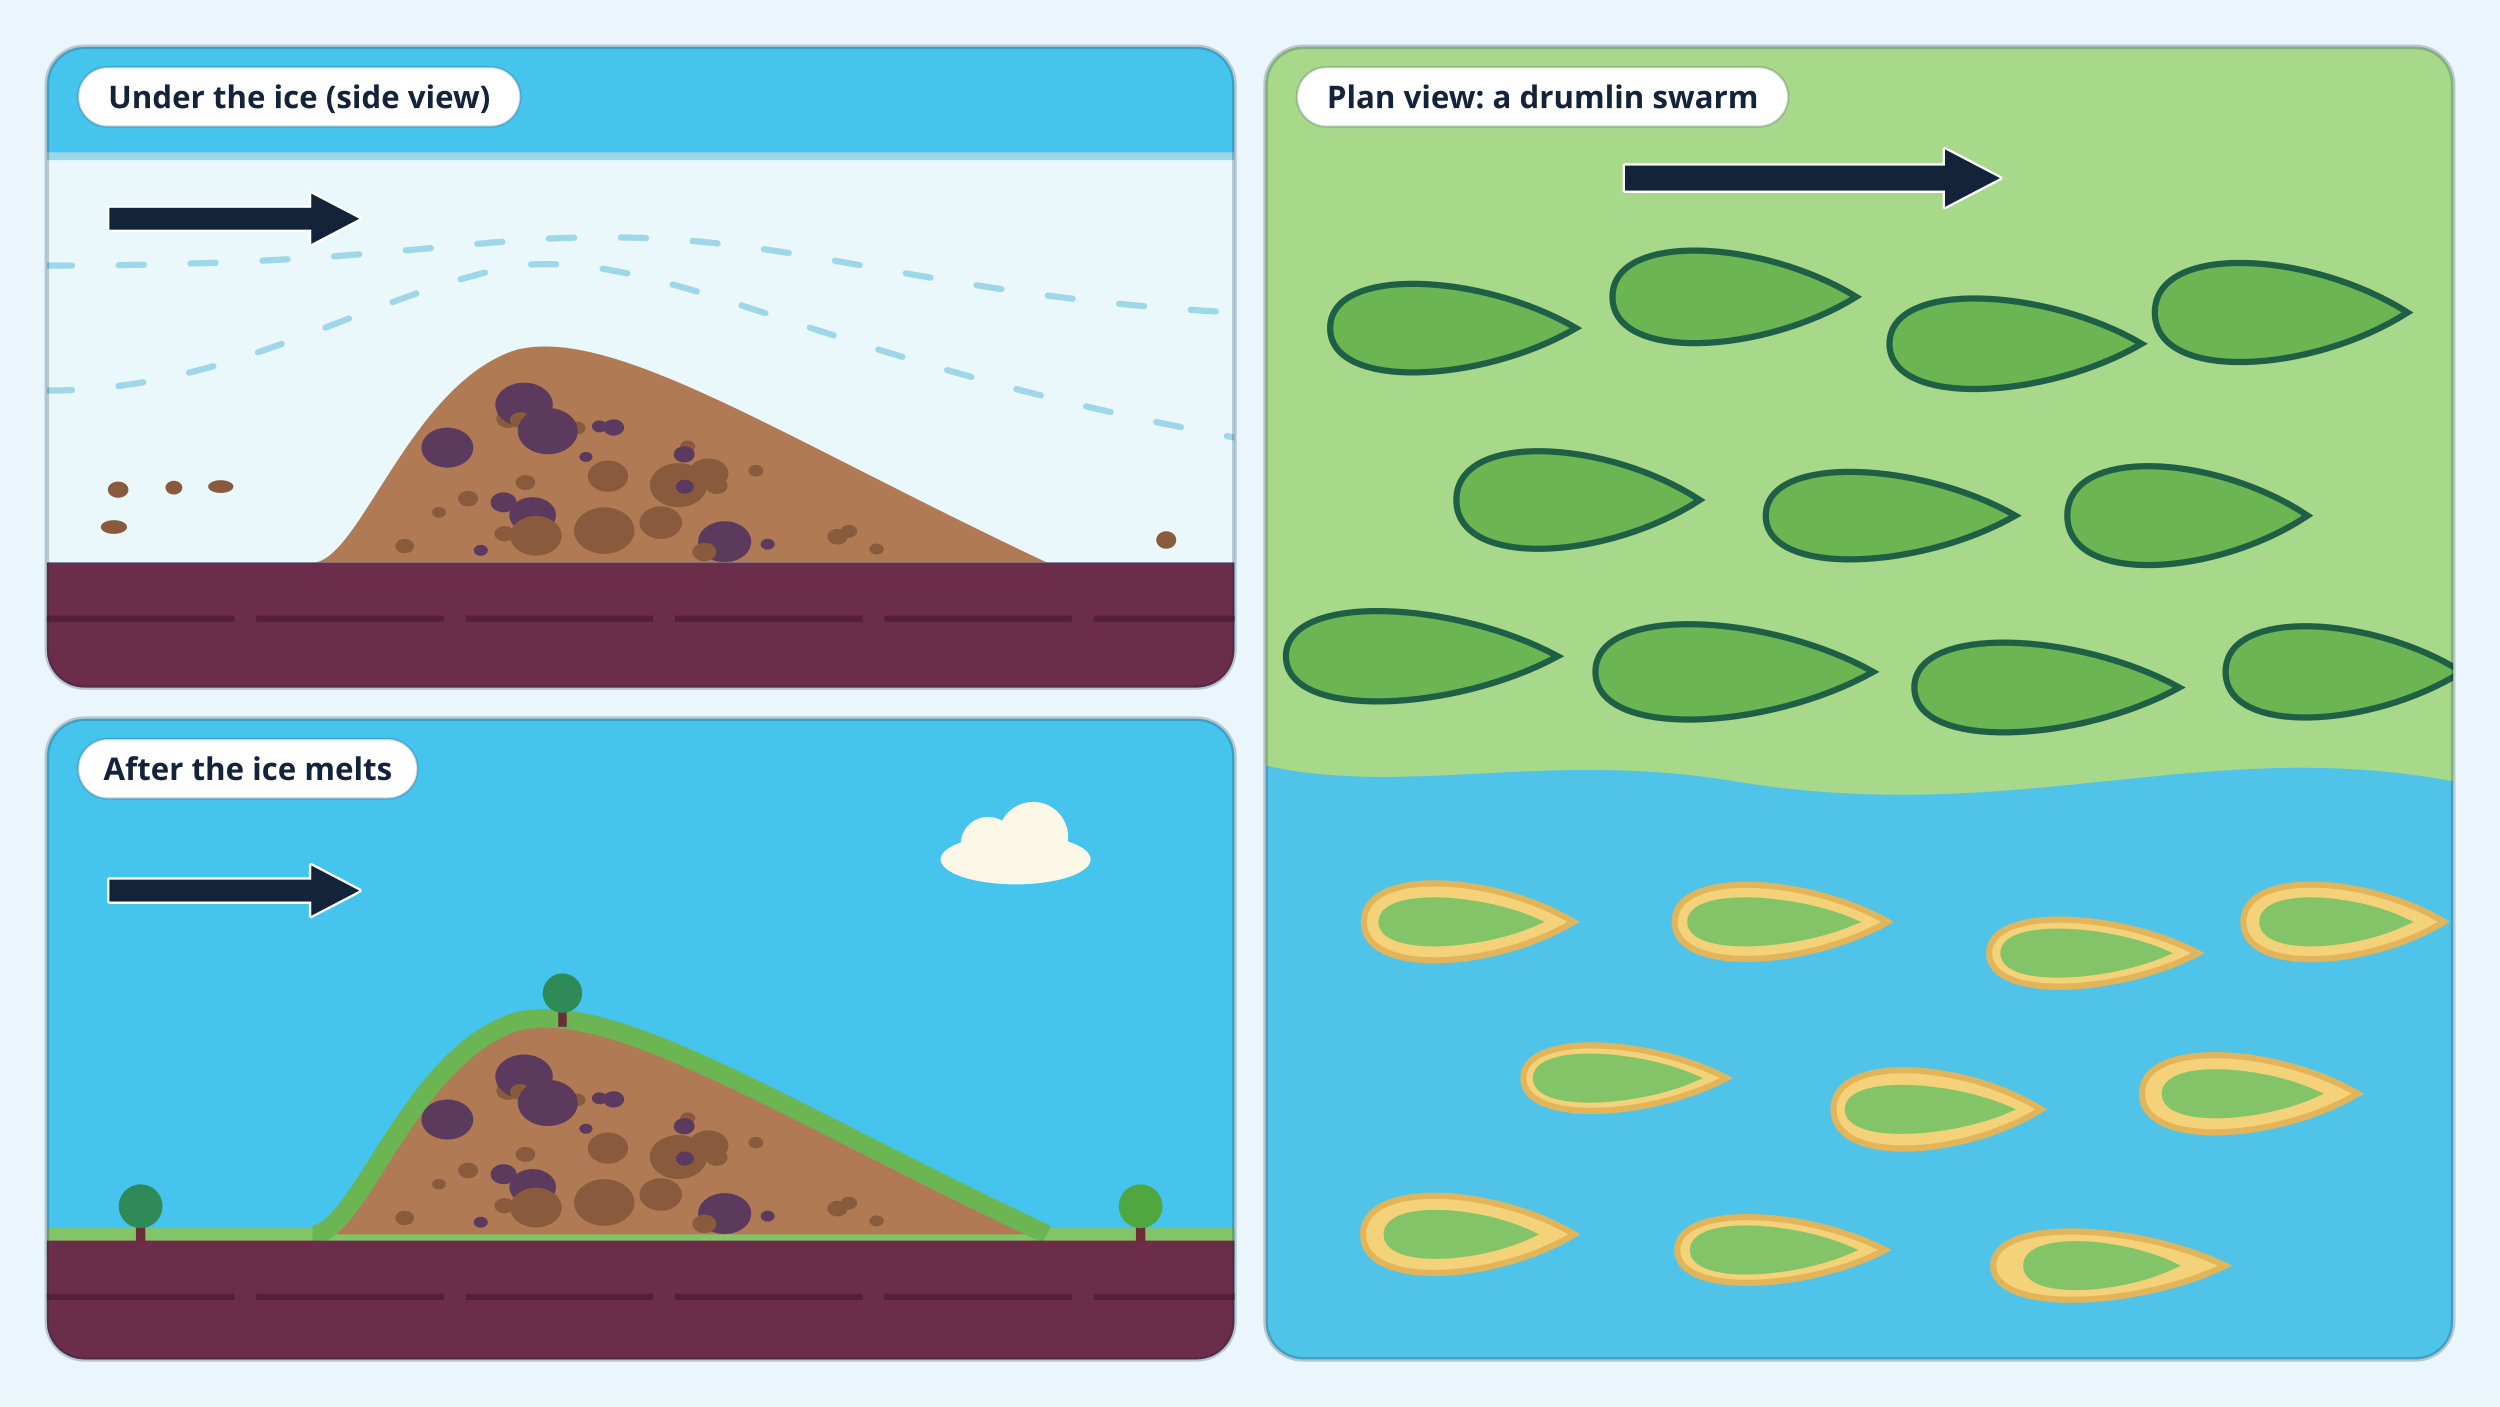
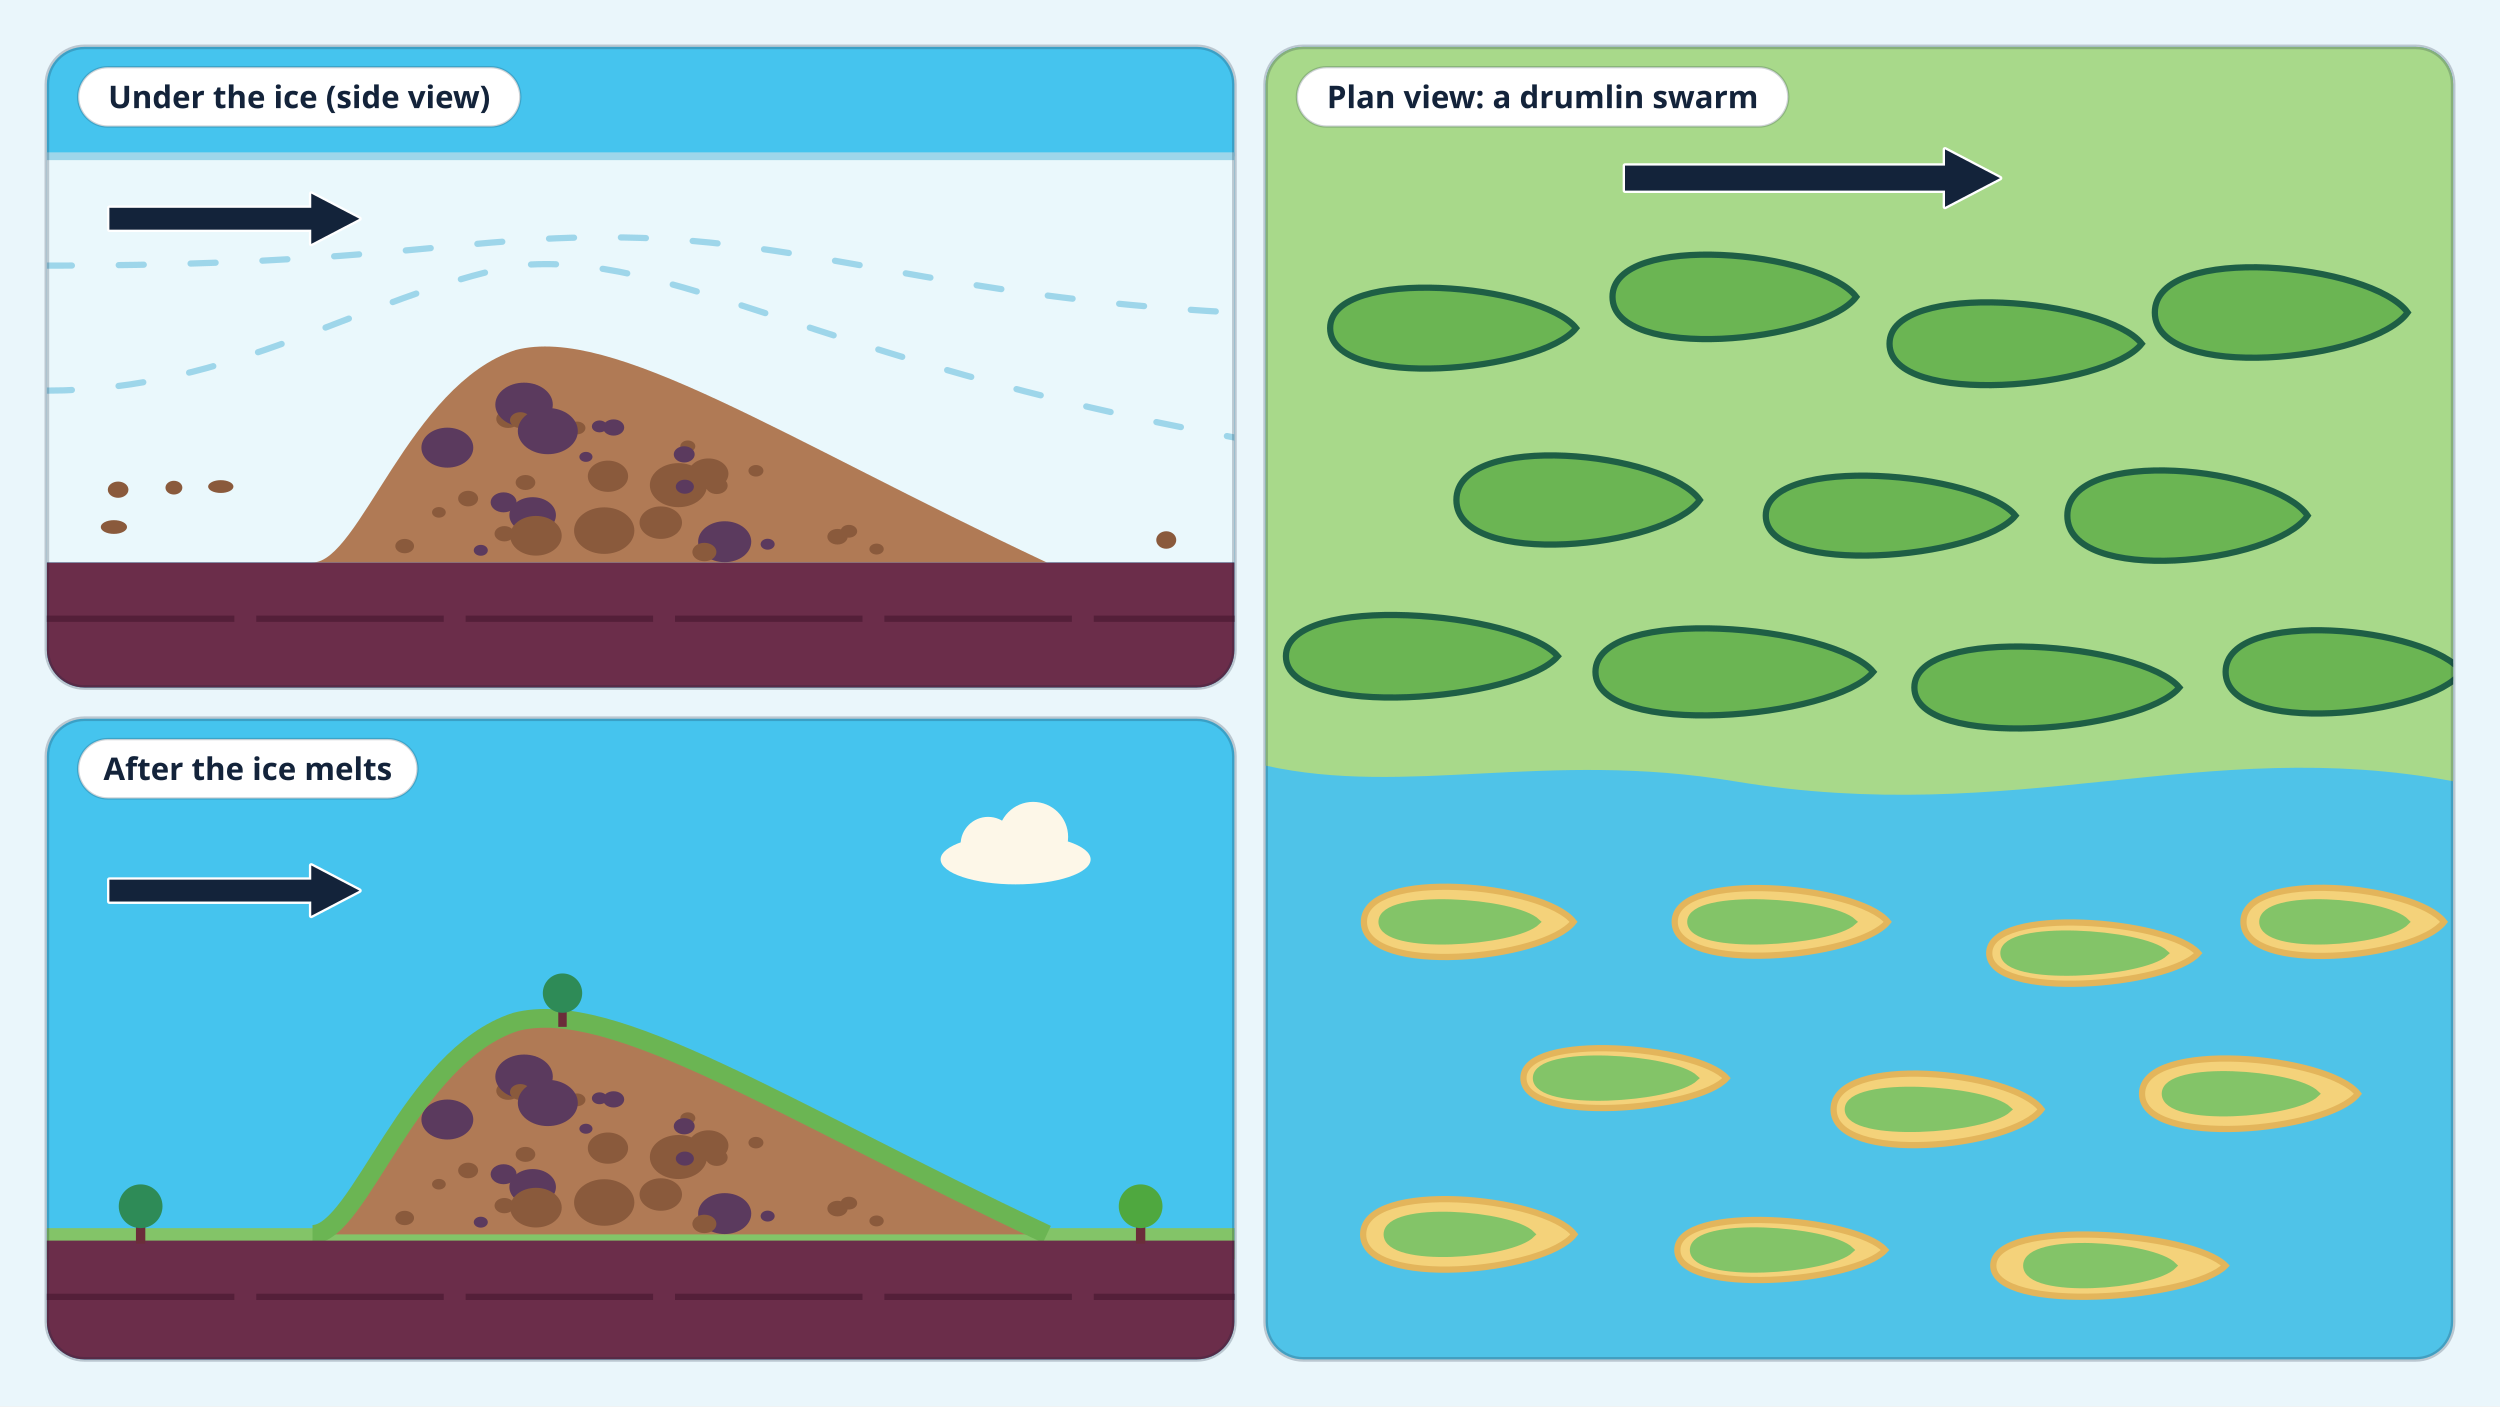
<svg xmlns="http://www.w3.org/2000/svg" viewBox="0 0 1600 900" role="img" aria-labelledby="drumlin-t drumlin-d" font-family="Lexend, Nunito, sans-serif" font-weight="600">
  <style>@media (prefers-reduced-motion: reduce){.amb{display:none}}</style>
  <rect width="1600" height="900" fill="#EAF6FB" />
  <clipPath id="dr-pa">
    <rect x="30" y="30" width="760" height="410" rx="24" />
  </clipPath>
  <g clip-path="url(#dr-pa)">
    <rect x="30" y="30" width="760" height="410" fill="#45C4EE" />
    <rect x="30" y="100" width="760" height="260" fill="#EAF8FC" />
    <line x1="30" y1="100" x2="790" y2="100" stroke="#9ED6EA" stroke-width="5" />
    <path d="M200,360 C230,360 262,246 330,224 C392,208 500,280 670,360 Z" fill="#B07A55" />
    <ellipse cx="322.3" cy="321.5" rx="8.3" ry="6.4" fill="#5B3A5E" />
    <ellipse cx="375" cy="292.4" rx="4.2" ry="3.2" fill="#5B3A5E" />
    <ellipse cx="434.2" cy="310.5" rx="18.3" ry="14.1" fill="#8A5A3C" />
    <ellipse cx="386.7" cy="339.6" rx="19.3" ry="14.9" fill="#8A5A3C" />
    <ellipse cx="340.9" cy="329.7" rx="14.9" ry="11.5" fill="#5B3A5E" />
    <ellipse cx="322.8" cy="341.6" rx="6.3" ry="4.9" fill="#8A5A3C" />
    <ellipse cx="389.1" cy="304.8" rx="12.9" ry="10" fill="#8A5A3C" />
    <ellipse cx="280.9" cy="327.9" rx="4.4" ry="3.4" fill="#8A5A3C" />
    <ellipse cx="325.2" cy="268.1" rx="7.6" ry="5.8" fill="#8A5A3C" />
    <ellipse cx="463.5" cy="344.7" rx="4.4" ry="3.4" fill="#8A5A3C" />
    <ellipse cx="286.3" cy="286.5" rx="16.6" ry="12.8" fill="#5B3A5E" />
    <ellipse cx="463.8" cy="346.7" rx="17" ry="13.1" fill="#5B3A5E" />
    <ellipse cx="307.7" cy="352.2" rx="4.5" ry="3.5" fill="#5B3A5E" />
    <ellipse cx="483.8" cy="301.3" rx="4.8" ry="3.7" fill="#8A5A3C" />
    <ellipse cx="369.3" cy="273.9" rx="5.4" ry="4.1" fill="#8A5A3C" />
    <ellipse cx="453.4" cy="303.2" rx="12.8" ry="9.8" fill="#8A5A3C" />
    <ellipse cx="343" cy="342.9" rx="16.5" ry="12.7" fill="#8A5A3C" />
    <ellipse cx="336.6" cy="253.5" rx="7.2" ry="5.6" fill="#8A5A3C" />
    <ellipse cx="438.3" cy="311.5" rx="5.8" ry="4.5" fill="#5B3A5E" />
    <ellipse cx="335.4" cy="259" rx="18.4" ry="14.1" fill="#5B3A5E" />
    <ellipse cx="383.7" cy="272.9" rx="4.9" ry="3.8" fill="#5B3A5E" />
    <ellipse cx="561" cy="351.4" rx="4.6" ry="3.5" fill="#8A5A3C" />
    <ellipse cx="333" cy="268.9" rx="6.6" ry="5.1" fill="#8A5A3C" />
    <ellipse cx="259" cy="349.5" rx="6" ry="4.6" fill="#8A5A3C" />
    <ellipse cx="458.7" cy="310.8" rx="7" ry="5.4" fill="#8A5A3C" />
    <ellipse cx="543.3" cy="340" rx="5.3" ry="4.1" fill="#8A5A3C" />
    <ellipse cx="536" cy="343.5" rx="6.5" ry="5" fill="#8A5A3C" />
    <ellipse cx="350.6" cy="275.9" rx="19.2" ry="14.8" fill="#5B3A5E" />
    <ellipse cx="340.2" cy="250.2" rx="5.6" ry="4.3" fill="#5B3A5E" />
    <ellipse cx="440.2" cy="285.6" rx="4.8" ry="3.7" fill="#8A5A3C" />
    <ellipse cx="422.9" cy="334.5" rx="13.6" ry="10.4" fill="#8A5A3C" />
    <ellipse cx="491.3" cy="348.3" rx="4.5" ry="3.5" fill="#5B3A5E" />
    <ellipse cx="437.9" cy="290.8" rx="6.7" ry="5.2" fill="#5B3A5E" />
    <ellipse cx="392.7" cy="273.6" rx="6.8" ry="5.2" fill="#5B3A5E" />
    <ellipse cx="336.3" cy="308.8" rx="6.3" ry="4.8" fill="#8A5A3C" />
    <ellipse cx="450.8" cy="353.3" rx="7.7" ry="5.9" fill="#8A5A3C" />
    <ellipse cx="299.6" cy="319.1" rx="6.4" ry="5" fill="#8A5A3C" />
    <rect x="30" y="360" width="760" height="80" fill="#6B2D4A" />
    <line x1="30" y1="396" x2="790" y2="396" stroke="#541F39" stroke-width="4" stroke-dasharray="120 14" />
    <ellipse cx="111.3" cy="312.1" rx="5.4" ry="4.4" fill="#8A5A3C" />
    <ellipse cx="141.3" cy="311.4" rx="8.1" ry="4.1" fill="#8A5A3C" />
    <ellipse cx="746.4" cy="345.6" rx="6.4" ry="5.6" fill="#8A5A3C" />
    <ellipse cx="72.9" cy="337.3" rx="8.4" ry="4.4" fill="#8A5A3C" />
    <ellipse cx="75.6" cy="313.4" rx="6.6" ry="5.2" fill="#8A5A3C" />
    <path class="amb" d="M30,170 C250,170 300,150 400,152 C520,154 600,190 790,200" fill="none" stroke="#9ED6EA" stroke-width="4" stroke-linecap="round" stroke-dasharray="16 30" opacity="1">
      <animate attributeName="stroke-dashoffset" from="138" to="0" dur="9s" repeatCount="indefinite" />
    </path>
    <path class="amb" d="M30,250 C150,250 230,190 330,170 C430,160 520,230 790,280" fill="none" stroke="#9ED6EA" stroke-width="4" stroke-linecap="round" stroke-dasharray="16 30" opacity="1">
      <animate attributeName="stroke-dashoffset" from="138" to="0" dur="9s" repeatCount="indefinite" />
    </path>
    <polygon points="70,147 199.2,147 199.2,156.1 230,140 199.2,123.9 199.2,133 70,133" fill="#13233A" stroke="#FFFFFF" stroke-width="3" stroke-linejoin="round" paint-order="stroke" />
  </g>
  <rect x="30" y="30" width="760" height="410" rx="24" fill="none" stroke="#13233A" stroke-opacity="0.22" stroke-width="3" />
  <clipPath id="dr-pb">
    <rect x="30" y="460" width="760" height="410" rx="24" />
  </clipPath>
  <g clip-path="url(#dr-pb)">
    <rect x="30" y="460" width="760" height="410" fill="#45C4EE" />
    <g fill="#FDF7E8">
      <ellipse cx="650" cy="550" rx="48" ry="16" />
      <circle cx="632.4" cy="540.4" r="17.6" />
      <circle cx="661.2" cy="535.6" r="22.4" />
    </g>
    <rect x="30" y="786" width="760" height="20" fill="#83C468" />
    <path d="M200,790 C230,790 262,676 330,654 C392,638 500,710 670,790 Z" fill="#B07A55" />
    <ellipse cx="322.3" cy="751.5" rx="8.3" ry="6.4" fill="#5B3A5E" />
    <ellipse cx="375" cy="722.4" rx="4.2" ry="3.2" fill="#5B3A5E" />
    <ellipse cx="434.2" cy="740.5" rx="18.3" ry="14.1" fill="#8A5A3C" />
    <ellipse cx="386.7" cy="769.6" rx="19.3" ry="14.9" fill="#8A5A3C" />
    <ellipse cx="340.9" cy="759.7" rx="14.9" ry="11.5" fill="#5B3A5E" />
    <ellipse cx="322.8" cy="771.6" rx="6.3" ry="4.9" fill="#8A5A3C" />
    <ellipse cx="389.1" cy="734.8" rx="12.9" ry="10" fill="#8A5A3C" />
    <ellipse cx="280.9" cy="757.9" rx="4.4" ry="3.4" fill="#8A5A3C" />
    <ellipse cx="325.2" cy="698.1" rx="7.6" ry="5.8" fill="#8A5A3C" />
    <ellipse cx="463.5" cy="774.7" rx="4.4" ry="3.4" fill="#8A5A3C" />
    <ellipse cx="286.3" cy="716.5" rx="16.6" ry="12.8" fill="#5B3A5E" />
    <ellipse cx="463.8" cy="776.7" rx="17" ry="13.1" fill="#5B3A5E" />
    <ellipse cx="307.7" cy="782.2" rx="4.5" ry="3.5" fill="#5B3A5E" />
    <ellipse cx="483.8" cy="731.3" rx="4.8" ry="3.7" fill="#8A5A3C" />
    <ellipse cx="369.3" cy="703.9" rx="5.4" ry="4.1" fill="#8A5A3C" />
    <ellipse cx="453.4" cy="733.2" rx="12.8" ry="9.8" fill="#8A5A3C" />
    <ellipse cx="343" cy="772.9" rx="16.5" ry="12.7" fill="#8A5A3C" />
    <ellipse cx="336.6" cy="683.5" rx="7.2" ry="5.6" fill="#8A5A3C" />
    <ellipse cx="438.3" cy="741.5" rx="5.8" ry="4.5" fill="#5B3A5E" />
    <ellipse cx="335.4" cy="689" rx="18.4" ry="14.1" fill="#5B3A5E" />
    <ellipse cx="383.7" cy="702.9" rx="4.9" ry="3.8" fill="#5B3A5E" />
    <ellipse cx="561" cy="781.4" rx="4.6" ry="3.5" fill="#8A5A3C" />
    <ellipse cx="333" cy="698.9" rx="6.6" ry="5.1" fill="#8A5A3C" />
    <ellipse cx="259" cy="779.5" rx="6" ry="4.6" fill="#8A5A3C" />
    <ellipse cx="458.7" cy="740.8" rx="7" ry="5.4" fill="#8A5A3C" />
    <ellipse cx="543.3" cy="770" rx="5.3" ry="4.1" fill="#8A5A3C" />
    <ellipse cx="536" cy="773.5" rx="6.5" ry="5" fill="#8A5A3C" />
    <ellipse cx="350.6" cy="705.9" rx="19.2" ry="14.8" fill="#5B3A5E" />
    <ellipse cx="340.2" cy="680.2" rx="5.6" ry="4.3" fill="#5B3A5E" />
    <ellipse cx="440.2" cy="715.6" rx="4.8" ry="3.7" fill="#8A5A3C" />
    <ellipse cx="422.9" cy="764.5" rx="13.6" ry="10.4" fill="#8A5A3C" />
    <ellipse cx="491.3" cy="778.3" rx="4.5" ry="3.5" fill="#5B3A5E" />
    <ellipse cx="437.9" cy="720.8" rx="6.7" ry="5.2" fill="#5B3A5E" />
    <ellipse cx="392.7" cy="703.6" rx="6.8" ry="5.2" fill="#5B3A5E" />
    <ellipse cx="336.3" cy="738.8" rx="6.3" ry="4.8" fill="#8A5A3C" />
    <ellipse cx="450.8" cy="783.3" rx="7.7" ry="5.9" fill="#8A5A3C" />
    <ellipse cx="299.6" cy="749.1" rx="6.4" ry="5" fill="#8A5A3C" />
    <path d="M200,790 C230,790 262,676 330,654 C392,638 500,710 670,790" fill="none" stroke="#6BB553" stroke-width="12" />
    <rect x="30" y="794" width="760" height="80" fill="#6B2D4A" />
    <line x1="30" y1="830" x2="790" y2="830" stroke="#541F39" stroke-width="4" stroke-dasharray="120 14" />
    <rect x="87" y="782" width="6" height="14" fill="#6B2D3A" />
    <circle cx="90" cy="772" r="14" fill="#2E8B57" />
    <rect x="727" y="782" width="6" height="14" fill="#6B2D3A" />
    <circle cx="730" cy="772" r="14" fill="#4FA83F" />
    <rect x="357.3" y="644.6" width="5.4" height="12.6" fill="#6B2D3A" />
    <circle cx="360" cy="635.6" r="12.6" fill="#2E8B57" />
    <polygon points="70,577 199.2,577 199.2,586.1 230,570 199.2,553.9 199.2,563 70,563" fill="#13233A" stroke="#FFFFFF" stroke-width="3" stroke-linejoin="round" paint-order="stroke" />
  </g>
  <rect x="30" y="460" width="760" height="410" rx="24" fill="none" stroke="#13233A" stroke-opacity="0.22" stroke-width="3" />
  <clipPath id="dr-pc">
    <rect x="810" y="30" width="760" height="840" rx="24" />
  </clipPath>
  <g clip-path="url(#dr-pc)">
    <rect x="810" y="30" width="760" height="840" fill="#4FC3E8" />
    <path d="M810,30 L1570,30 L1570,500 C1410,470 1290,530 1110,500 C990,480 900,510 810,490 Z" fill="#A8D98A" />
-     <path d="M851.3,210 C851.3,169.6 948.9,174.9 1008.7,210 C948.9,245.1 851.3,250.4 851.3,210 Z" fill="#6BB553" stroke="#1E5F45" stroke-width="4" />
-     <path d="M1032,190 C1032,147.8 1128.7,153.3 1188,190 C1128.7,226.7 1032,232.2 1032,190 Z" fill="#6BB553" stroke="#1E5F45" stroke-width="4" />
-     <path d="M1209.3,220 C1209.3,178.7 1309.4,184.1 1370.7,220 C1309.4,255.9 1209.3,261.3 1209.3,220 Z" fill="#6BB553" stroke="#1E5F45" stroke-width="4" />
-     <path d="M1379.1,200 C1379.1,154.8 1479.4,160.7 1540.9,200 C1479.4,239.3 1379.1,245.2 1379.1,200 Z" fill="#6BB553" stroke="#1E5F45" stroke-width="4" />
-     <path d="M932.1,320 C932.1,275.5 1028.7,281.3 1087.9,320 C1028.7,358.7 932.1,364.5 932.1,320 Z" fill="#6BB553" stroke="#1E5F45" stroke-width="4" />
-     <path d="M1130.1,330 C1130.1,290.1 1229.2,295.3 1289.9,330 C1229.2,364.7 1130.1,369.9 1130.1,330 Z" fill="#6BB553" stroke="#1E5F45" stroke-width="4" />
-     <path d="M1323.1,330 C1323.1,284.9 1418.5,290.8 1476.9,330 C1418.5,369.2 1323.1,375.1 1323.1,330 Z" fill="#6BB553" stroke="#1E5F45" stroke-width="4" />
-     <path d="M823,420 C823,378.8 930.9,384.2 997,420 C930.9,455.8 823,461.2 823,420 Z" fill="#6BB553" stroke="#1E5F45" stroke-width="4" />
-     <path d="M1021.1,430 C1021.1,386.5 1131.3,392.2 1198.9,430 C1131.3,467.8 1021.1,473.5 1021.1,430 Z" fill="#6BB553" stroke="#1E5F45" stroke-width="4" />
-     <path d="M1225.2,440 C1225.2,399.1 1330.4,404.4 1394.8,440 C1330.4,475.6 1225.2,480.9 1225.2,440 Z" fill="#6BB553" stroke="#1E5F45" stroke-width="4" />
-     <path d="M1424.4,430 C1424.4,388.4 1518.1,393.8 1575.6,430 C1518.1,466.2 1424.4,471.6 1424.4,430 Z" fill="#6BB553" stroke="#1E5F45" stroke-width="4" />
-     <path d="M872.9,590 C872.9,554.9 956.1,559.5 1007.1,590 C956.1,620.5 872.9,625.1 872.9,590 Z" fill="#F4D27A" stroke="#E3B55B" stroke-width="4" />
-     <path d="M884.2,590 C884.2,570.5 945.9,573 983.8,590 C945.9,607 884.2,609.5 884.2,590 Z" fill="#83C468" stroke="#83C468" stroke-width="4" />
-     <path d="M1071.8,590 C1071.8,556.2 1156.4,560.6 1208.2,590 C1156.4,619.4 1071.8,623.8 1071.8,590 Z" fill="#F4D27A" stroke="#E3B55B" stroke-width="4" />
-     <path d="M1081.8,590 C1081.8,570.5 1146.5,573 1186.2,590 C1146.5,607 1081.8,609.5 1081.8,590 Z" fill="#83C468" stroke="#83C468" stroke-width="4" />
-     <path d="M1273.1,610 C1273.1,579.4 1356.1,583.4 1406.9,610 C1356.1,636.6 1273.1,640.6 1273.1,610 Z" fill="#F4D27A" stroke="#E3B55B" stroke-width="4" />
-     <path d="M1282.2,610 C1282.2,590.5 1346.4,593 1385.8,610 C1346.4,627 1282.2,629.5 1282.2,610 Z" fill="#83C468" stroke="#83C468" stroke-width="4" />
-     <path d="M1435.8,590 C1435.8,556 1515.4,560.4 1564.2,590 C1515.4,619.6 1435.8,624 1435.8,590 Z" fill="#F4D27A" stroke="#E3B55B" stroke-width="4" />
-     <path d="M1447.9,590 C1447.9,570.5 1505.1,573 1540.1,590 C1505.1,607 1447.9,609.5 1447.9,590 Z" fill="#83C468" stroke="#83C468" stroke-width="4" />
-     <path d="M975,690 C975,660.1 1055.6,664 1105,690 C1055.6,716 975,719.9 975,690 Z" fill="#F4D27A" stroke="#E3B55B" stroke-width="4" />
-     <path d="M983,690 C983,670.5 1046.2,673 1085,690 C1046.2,707 983,709.5 983,690 Z" fill="#83C468" stroke="#83C468" stroke-width="4" />
-     <path d="M1173.5,710 C1173.5,674.3 1256,678.9 1306.5,710 C1256,741.1 1173.5,745.7 1173.5,710 Z" fill="#F4D27A" stroke="#E3B55B" stroke-width="4" />
-     <path d="M1182.6,710 C1182.6,690.5 1246.3,693 1285.4,710 C1246.3,727 1182.6,729.5 1182.6,710 Z" fill="#83C468" stroke="#83C468" stroke-width="4" />
-     <path d="M1370.9,700 C1370.9,664.8 1456.6,669.4 1509.1,700 C1456.6,730.6 1370.9,735.2 1370.9,700 Z" fill="#F4D27A" stroke="#E3B55B" stroke-width="4" />
-     <path d="M1385.5,700 C1385.5,680.5 1445.6,683 1482.5,700 C1445.6,717 1385.5,719.5 1385.5,700 Z" fill="#83C468" stroke="#83C468" stroke-width="4" />
-     <path d="M872.4,790 C872.4,754.8 956.2,759.4 1007.6,790 C956.2,820.6 872.4,825.2 872.4,790 Z" fill="#F4D27A" stroke="#E3B55B" stroke-width="4" />
-     <path d="M887.5,790 C887.5,770.5 945.1,773 980.5,790 C945.1,807 887.5,809.5 887.5,790 Z" fill="#83C468" stroke="#83C468" stroke-width="4" />
-     <path d="M1073.5,800 C1073.5,770 1156,773.9 1206.5,800 C1156,826.1 1073.5,830 1073.5,800 Z" fill="#F4D27A" stroke="#E3B55B" stroke-width="4" />
-     <path d="M1083.5,800 C1083.5,780.5 1146.1,783 1184.5,800 C1146.1,817 1083.5,819.5 1083.5,800 Z" fill="#83C468" stroke="#83C468" stroke-width="4" />
-     <path d="M1275.7,810 C1275.7,778.9 1367.8,782.9 1424.3,810 C1367.8,837.1 1275.7,841.1 1275.7,810 Z" fill="#F4D27A" stroke="#E3B55B" stroke-width="4" />
-     <path d="M1296.8,810 C1296.8,790.5 1355.3,793 1391.2,810 C1355.3,827 1296.8,829.5 1296.8,810 Z" fill="#83C468" stroke="#83C468" stroke-width="4" />
+     <path d="M851.3,210 C851.3,169.6 986.6,181.9 1008.7,210 C986.6,238.1 851.3,250.4 851.3,210 Z" fill="#6BB553" stroke="#1E5F45" stroke-width="4" />
+     <path d="M1032,190 C1032,147.8 1166.1,160.7 1188,190 C1166.1,219.3 1032,232.2 1032,190 Z" fill="#6BB553" stroke="#1E5F45" stroke-width="4" />
+     <path d="M1209.3,220 C1209.3,178.7 1348.1,191.2 1370.7,220 C1348.1,248.8 1209.3,261.3 1209.3,220 Z" fill="#6BB553" stroke="#1E5F45" stroke-width="4" />
+     <path d="M1379.1,200 C1379.1,154.8 1518.3,168.6 1540.9,200 C1518.3,231.4 1379.1,245.2 1379.1,200 Z" fill="#6BB553" stroke="#1E5F45" stroke-width="4" />
+     <path d="M932.1,320 C932.1,275.5 1066.1,289 1087.9,320 C1066.1,351 932.1,364.5 932.1,320 Z" fill="#6BB553" stroke="#1E5F45" stroke-width="4" />
+     <path d="M1130.1,330 C1130.1,290.1 1267.5,302.2 1289.9,330 C1267.5,357.8 1130.1,369.9 1130.1,330 Z" fill="#6BB553" stroke="#1E5F45" stroke-width="4" />
+     <path d="M1323.1,330 C1323.1,284.9 1455.4,298.6 1476.9,330 C1455.4,361.4 1323.1,375.1 1323.1,330 Z" fill="#6BB553" stroke="#1E5F45" stroke-width="4" />
+     <path d="M823,420 C823,378.8 972.7,391.3 997,420 C972.7,448.7 823,461.2 823,420 Z" fill="#6BB553" stroke="#1E5F45" stroke-width="4" />
+     <path d="M1021.1,430 C1021.1,386.5 1174,399.8 1198.9,430 C1174,460.2 1021.1,473.5 1021.1,430 Z" fill="#6BB553" stroke="#1E5F45" stroke-width="4" />
+     <path d="M1225.2,440 C1225.2,399.1 1371.1,411.5 1394.8,440 C1371.1,468.5 1225.2,480.9 1225.2,440 Z" fill="#6BB553" stroke="#1E5F45" stroke-width="4" />
+     <path d="M1424.4,430 C1424.4,388.4 1554.4,401.1 1575.6,430 C1554.4,458.9 1424.4,471.6 1424.4,430 Z" fill="#6BB553" stroke="#1E5F45" stroke-width="4" />
+     <path d="M872.9,590 C872.9,554.9 988.3,565.6 1007.1,590 C988.3,614.4 872.9,625.1 872.9,590 Z" fill="#F4D27A" stroke="#E3B55B" stroke-width="4" />
+     <path d="M884.2,590 C884.2,570.5 969.8,576.4 983.8,590 C969.8,603.6 884.2,609.5 884.2,590 Z" fill="#83C468" stroke="#83C468" stroke-width="4" />
+     <path d="M1071.8,590 C1071.8,556.2 1189.1,566.5 1208.2,590 C1189.1,613.5 1071.8,623.8 1071.8,590 Z" fill="#F4D27A" stroke="#E3B55B" stroke-width="4" />
+     <path d="M1081.8,590 C1081.8,570.5 1171.6,576.4 1186.2,590 C1171.6,603.6 1081.8,609.5 1081.8,590 Z" fill="#83C468" stroke="#83C468" stroke-width="4" />
+     <path d="M1273.1,610 C1273.1,579.4 1388.2,588.7 1406.9,610 C1388.2,631.3 1273.1,640.6 1273.1,610 Z" fill="#F4D27A" stroke="#E3B55B" stroke-width="4" />
+     <path d="M1282.2,610 C1282.2,590.5 1371.3,596.4 1385.8,610 C1371.3,623.6 1282.2,629.5 1282.2,610 Z" fill="#83C468" stroke="#83C468" stroke-width="4" />
+     <path d="M1435.8,590 C1435.8,556 1546.2,566.3 1564.2,590 C1546.2,613.7 1435.8,624 1435.8,590 Z" fill="#F4D27A" stroke="#E3B55B" stroke-width="4" />
+     <path d="M1447.9,590 C1447.9,570.5 1527.2,576.4 1540.1,590 C1527.2,603.6 1447.9,609.5 1447.9,590 Z" fill="#83C468" stroke="#83C468" stroke-width="4" />
+     <path d="M975,690 C975,660.1 1086.8,669.2 1105,690 C1086.8,710.8 975,719.9 975,690 Z" fill="#F4D27A" stroke="#E3B55B" stroke-width="4" />
+     <path d="M983,690 C983,670.5 1070.7,676.4 1085,690 C1070.7,703.6 983,709.5 983,690 Z" fill="#83C468" stroke="#83C468" stroke-width="4" />
+     <path d="M1173.5,710 C1173.5,674.3 1287.9,685.1 1306.5,710 C1287.9,734.9 1173.5,745.7 1173.5,710 Z" fill="#F4D27A" stroke="#E3B55B" stroke-width="4" />
+     <path d="M1182.6,710 C1182.6,690.5 1271,696.4 1285.4,710 C1271,723.6 1182.6,729.5 1182.6,710 Z" fill="#83C468" stroke="#83C468" stroke-width="4" />
+     <path d="M1370.9,700 C1370.9,664.8 1489.8,675.5 1509.1,700 C1489.8,724.5 1370.9,735.2 1370.9,700 Z" fill="#F4D27A" stroke="#E3B55B" stroke-width="4" />
+     <path d="M1385.5,700 C1385.5,680.5 1468.9,686.4 1482.5,700 C1468.9,713.6 1385.5,719.5 1385.5,700 Z" fill="#83C468" stroke="#83C468" stroke-width="4" />
+     <path d="M872.4,790 C872.4,754.8 988.6,765.5 1007.6,790 C988.6,814.5 872.4,825.2 872.4,790 Z" fill="#F4D27A" stroke="#E3B55B" stroke-width="4" />
+     <path d="M887.5,790 C887.5,770.5 967.4,776.4 980.5,790 C967.4,803.6 887.5,809.5 887.5,790 Z" fill="#83C468" stroke="#83C468" stroke-width="4" />
+     <path d="M1073.5,800 C1073.5,770 1187.9,779.1 1206.5,800 C1187.9,820.9 1073.5,830 1073.5,800 Z" fill="#F4D27A" stroke="#E3B55B" stroke-width="4" />
+     <path d="M1083.5,800 C1083.5,780.5 1170.4,786.4 1184.5,800 C1170.4,813.6 1083.5,819.5 1083.5,800 Z" fill="#83C468" stroke="#83C468" stroke-width="4" />
+     <path d="M1275.7,810 C1275.7,778.9 1403.5,788.4 1424.3,810 C1403.5,831.6 1275.7,841.1 1275.7,810 Z" fill="#F4D27A" stroke="#E3B55B" stroke-width="4" />
+     <path d="M1296.8,810 C1296.8,790.5 1378,796.4 1391.2,810 C1378,823.6 1296.8,829.5 1296.8,810 Z" fill="#83C468" stroke="#83C468" stroke-width="4" />
    <polygon points="1040,122 1244.8,122 1244.8,132.4 1280,114 1244.8,95.6 1244.8,106 1040,106" fill="#13233A" stroke="#FFFFFF" stroke-width="3" stroke-linejoin="round" paint-order="stroke" />
  </g>
  <rect x="810" y="30" width="760" height="840" rx="24" fill="none" stroke="#13233A" stroke-opacity="0.22" stroke-width="3" />
  <g class="lb">
    <rect x="50" y="43" width="283" height="38" rx="19" fill="#FFFFFF" stroke="#13233A" stroke-opacity="0.2" stroke-width="1.5" />
    <text x="191.5" y="69.2" font-size="20" fill="#13233A" text-anchor="middle">
      <tspan x="191.5" y="69.2">Under the ice (side view)</tspan>
    </text>
  </g>
  <g class="lb">
    <rect x="50" y="473" width="217.2" height="38" rx="19" fill="#FFFFFF" stroke="#13233A" stroke-opacity="0.2" stroke-width="1.5" />
    <text x="158.6" y="499.2" font-size="20" fill="#13233A" text-anchor="middle">
      <tspan x="158.6" y="499.2">After the ice melts</tspan>
    </text>
  </g>
  <g class="lb">
    <rect x="830" y="43" width="314.5" height="38" rx="19" fill="#FFFFFF" stroke="#13233A" stroke-opacity="0.2" stroke-width="1.5" />
    <text x="987.3" y="69.2" font-size="20" fill="#13233A" text-anchor="middle">
      <tspan x="987.3" y="69.2">Plan view: a drumlin swarm</tspan>
    </text>
  </g>
  <g class="lb" opacity="0">
    <animate attributeName="opacity" from="0" to="1" begin="0.6s" dur="0.5s" fill="freeze" />
    <rect x="565.4" y="128.5" width="149.2" height="43" rx="20" fill="#FFFFFF" stroke="#13233A" stroke-opacity="0.2" stroke-width="1.5" />
    <text x="640" y="159" font-size="25" fill="#13233A" text-anchor="middle">
      <tspan x="640" y="159">GLACIER</tspan>
    </text>
  </g>
  <g class="lb" opacity="0">
    <animate attributeName="opacity" from="0" to="1" begin="1.2s" dur="0.5s" fill="freeze" />
    <line x1="145" y1="225" x2="94" y2="322" stroke="#FFFFFF" stroke-width="5.5" stroke-linecap="round" />
    <line x1="145" y1="225" x2="94" y2="322" stroke="#13233A" stroke-width="2.5" />
    <circle cx="94" cy="322" r="5.5" fill="#13233A" stroke="#FFFFFF" stroke-width="2" />
    <rect x="10.9" y="191.6" width="268.1" height="66.8" rx="20" fill="#FFFFFF" stroke="#13233A" stroke-opacity="0.2" stroke-width="1.5" />
    <text x="145" y="219.5" font-size="22" fill="#13233A" text-anchor="middle">
      <tspan x="145" y="219.5">Boulder clay carried</tspan>
      <tspan x="145" y="246.3">at the base of the ice</tspan>
    </text>
  </g>
  <g class="lb" opacity="0">
    <animate attributeName="opacity" from="0" to="1" begin="1.8s" dur="0.5s" fill="freeze" />
    <line x1="560" y1="400" x2="470" y2="300" stroke="#FFFFFF" stroke-width="5.5" stroke-linecap="round" />
    <line x1="560" y1="400" x2="470" y2="300" stroke="#13233A" stroke-width="2.5" />
    <circle cx="470" cy="300" r="5.5" fill="#13233A" stroke="#FFFFFF" stroke-width="2" />
    <rect x="392" y="366.6" width="336" height="66.8" rx="20" fill="#FFFFFF" stroke="#13233A" stroke-opacity="0.2" stroke-width="1.5" />
    <text x="560" y="394.5" font-size="22" fill="#13233A" text-anchor="middle">
      <tspan x="560" y="394.5">Ice slows or is overloaded:</tspan>
      <tspan x="560" y="421.3">it drops the boulder clay</tspan>
    </text>
  </g>
  <g class="lb" opacity="0">
    <animate attributeName="opacity" from="0" to="1" begin="2.4s" dur="0.5s" fill="freeze" />
    <line x1="400" y1="120" x2="350" y2="188" stroke="#FFFFFF" stroke-width="5.5" stroke-linecap="round" />
    <line x1="400" y1="120" x2="350" y2="188" stroke="#13233A" stroke-width="2.5" />
    <circle cx="350" cy="188" r="5.5" fill="#13233A" stroke="#FFFFFF" stroke-width="2" />
    <rect x="239.8" y="86.6" width="320.4" height="66.8" rx="20" fill="#FFFFFF" stroke="#13233A" stroke-opacity="0.2" stroke-width="1.5" />
    <text x="400" y="114.5" font-size="22" fill="#13233A" text-anchor="middle">
      <tspan x="400" y="114.5">Moving ice moulds it</tspan>
      <tspan x="400" y="141.3">into a streamlined mound</tspan>
    </text>
  </g>
  <g class="lb" opacity="0">
    <animate attributeName="opacity" from="0" to="1" begin="3s" dur="0.5s" fill="freeze" />
    <rect x="321.5" y="568.5" width="157" height="43" rx="20" fill="#FFFFFF" stroke="#13233A" stroke-opacity="0.2" stroke-width="1.5" />
    <text x="400" y="599" font-size="25" fill="#13233A" text-anchor="middle">
      <tspan x="400" y="599">DRUMLIN</tspan>
    </text>
  </g>
  <g class="lb" opacity="0">
    <animate attributeName="opacity" from="0" to="1" begin="3.6s" dur="0.5s" fill="freeze" />
    <line x1="120" y1="640" x2="238" y2="702" stroke="#FFFFFF" stroke-width="5.5" stroke-linecap="round" />
    <line x1="120" y1="640" x2="238" y2="702" stroke="#13233A" stroke-width="2.5" />
    <circle cx="238" cy="702" r="5.5" fill="#13233A" stroke="#FFFFFF" stroke-width="2" />
    <rect x="9" y="593.2" width="222.1" height="93.7" rx="20" fill="#FFFFFF" stroke="#13233A" stroke-opacity="0.2" stroke-width="1.5" />
    <text x="120" y="621.1" font-size="22" fill="#13233A" text-anchor="middle">
      <tspan x="120" y="621.1">STOSS END</tspan>
      <tspan x="120" y="647.9">steep, faces</tspan>
      <tspan x="120" y="674.8">the oncoming ice</tspan>
    </text>
  </g>
  <g class="lb" opacity="0">
    <animate attributeName="opacity" from="0" to="1" begin="4.2s" dur="0.5s" fill="freeze" />
    <line x1="640" y1="680" x2="560" y2="752" stroke="#FFFFFF" stroke-width="5.5" stroke-linecap="round" />
    <line x1="640" y1="680" x2="560" y2="752" stroke="#13233A" stroke-width="2.5" />
    <circle cx="560" cy="752" r="5.5" fill="#13233A" stroke="#FFFFFF" stroke-width="2" />
    <rect x="518" y="646.6" width="244" height="66.8" rx="20" fill="#FFFFFF" stroke="#13233A" stroke-opacity="0.2" stroke-width="1.5" />
    <text x="640" y="674.5" font-size="22" fill="#13233A" text-anchor="middle">
      <tspan x="640" y="674.5">LEE END</tspan>
      <tspan x="640" y="701.3">gentle and tapered</tspan>
    </text>
  </g>
  <g class="lb" opacity="0">
    <animate attributeName="opacity" from="0" to="1" begin="4.8s" dur="0.5s" fill="freeze" />
    <line x1="400" y1="830" x2="400" y2="740" stroke="#FFFFFF" stroke-width="5.5" stroke-linecap="round" />
    <line x1="400" y1="830" x2="400" y2="740" stroke="#13233A" stroke-width="2.5" />
    <circle cx="400" cy="740" r="5.5" fill="#13233A" stroke="#FFFFFF" stroke-width="2" />
    <rect x="295.3" y="796.6" width="209.4" height="66.8" rx="20" fill="#FFFFFF" stroke="#13233A" stroke-opacity="0.2" stroke-width="1.5" />
    <text x="400" y="824.5" font-size="22" fill="#13233A" text-anchor="middle">
      <tspan x="400" y="824.5">BOULDER CLAY</tspan>
      <tspan x="400" y="851.3">unsorted till</tspan>
    </text>
  </g>
  <g class="lb" opacity="0">
    <animate attributeName="opacity" from="0" to="1" begin="5.4s" dur="0.5s" fill="freeze" />
    <line x1="400" y1="540" x2="230" y2="570" stroke="#FFFFFF" stroke-width="5.5" stroke-linecap="round" />
    <line x1="400" y1="540" x2="230" y2="570" stroke="#13233A" stroke-width="2.5" />
    <circle cx="230" cy="570" r="5.5" fill="#13233A" stroke="#FFFFFF" stroke-width="2" />
    <rect x="236.6" y="520" width="326.8" height="40" rx="20" fill="#FFFFFF" stroke="#13233A" stroke-opacity="0.2" stroke-width="1.5" />
    <text x="400" y="547.9" font-size="22" fill="#13233A" text-anchor="middle">
      <tspan x="400" y="547.9">Direction of ice movement</tspan>
    </text>
  </g>
  <g class="lb" opacity="0">
    <animate attributeName="opacity" from="0" to="1" begin="6s" dur="0.5s" fill="freeze" />
-     <line x1="1190" y1="260" x2="1110" y2="330" stroke="#FFFFFF" stroke-width="5.5" stroke-linecap="round" />
-     <line x1="1190" y1="260" x2="1110" y2="330" stroke="#13233A" stroke-width="2.5" />
-     <circle cx="1110" cy="330" r="5.5" fill="#13233A" stroke="#FFFFFF" stroke-width="2" />
-     <rect x="1071.2" y="226.6" width="237.7" height="66.8" rx="20" fill="#FFFFFF" stroke="#13233A" stroke-opacity="0.2" stroke-width="1.5" />
-     <text x="1190" y="254.5" font-size="22" fill="#13233A" text-anchor="middle">
-       <tspan x="1190" y="254.5">DRUMLIN SWARM</tspan>
-       <tspan x="1190" y="281.3">"basket of eggs"</tspan>
+     <line x1="1190" y1="252" x2="1196" y2="326" stroke="#FFFFFF" stroke-width="5.5" stroke-linecap="round" />
+     <line x1="1190" y1="252" x2="1196" y2="326" stroke="#13233A" stroke-width="2.5" />
+     <circle cx="1196" cy="326" r="5.5" fill="#13233A" stroke="#FFFFFF" stroke-width="2" />
+     <rect x="1071.2" y="218.6" width="237.7" height="66.8" rx="20" fill="#FFFFFF" stroke="#13233A" stroke-opacity="0.2" stroke-width="1.5" />
+     <text x="1190" y="246.5" font-size="22" fill="#13233A" text-anchor="middle">
+       <tspan x="1190" y="246.5">DRUMLIN SWARM</tspan>
+       <tspan x="1190" y="273.3">"basket of eggs"</tspan>
    </text>
  </g>
  <g class="lb" opacity="0">
    <animate attributeName="opacity" from="0" to="1" begin="6.6s" dur="0.5s" fill="freeze" />
    <rect x="1016.7" y="120" width="346.6" height="40" rx="20" fill="#FFFFFF" stroke="#13233A" stroke-opacity="0.2" stroke-width="1.5" />
    <text x="1190" y="147.9" font-size="22" fill="#13233A" text-anchor="middle">
      <tspan x="1190" y="147.9">All lined up with the ice flow</tspan>
    </text>
  </g>
  <g class="lb" opacity="0">
    <animate attributeName="opacity" from="0" to="1" begin="7.2s" dur="0.5s" fill="freeze" />
-     <line x1="1190" y1="780" x2="1140" y2="690" stroke="#FFFFFF" stroke-width="5.5" stroke-linecap="round" />
-     <line x1="1190" y1="780" x2="1140" y2="690" stroke="#13233A" stroke-width="2.5" />
-     <circle cx="1140" cy="690" r="5.5" fill="#13233A" stroke="#FFFFFF" stroke-width="2" />
+     <line x1="1190" y1="780" x2="1236" y2="708" stroke="#FFFFFF" stroke-width="5.5" stroke-linecap="round" />
+     <line x1="1190" y1="780" x2="1236" y2="708" stroke="#13233A" stroke-width="2.5" />
+     <circle cx="1236" cy="708" r="5.5" fill="#13233A" stroke="#FFFFFF" stroke-width="2" />
    <rect x="1072.1" y="746.6" width="235.7" height="66.8" rx="20" fill="#FFFFFF" stroke="#13233A" stroke-opacity="0.2" stroke-width="1.5" />
    <text x="1190" y="774.5" font-size="22" fill="#13233A" text-anchor="middle">
      <tspan x="1190" y="774.5">Drowned drumlins</tspan>
      <tspan x="1190" y="801.3">form islands</tspan>
    </text>
  </g>
  <g class="lb" opacity="0">
    <animate attributeName="opacity" from="0" to="1" begin="7.8s" dur="0.5s" fill="freeze" />
    <rect x="1296.3" y="820.5" width="287.4" height="39" rx="19.5" fill="#FFFFFF" stroke="#13233A" stroke-opacity="0.2" stroke-width="1.5" />
    <text x="1440" y="847.6" font-size="21" fill="#13233A" text-anchor="middle">
      <tspan x="1440" y="847.6">e.g. Clew Bay, Co. Mayo</tspan>
    </text>
  </g>
</svg>
